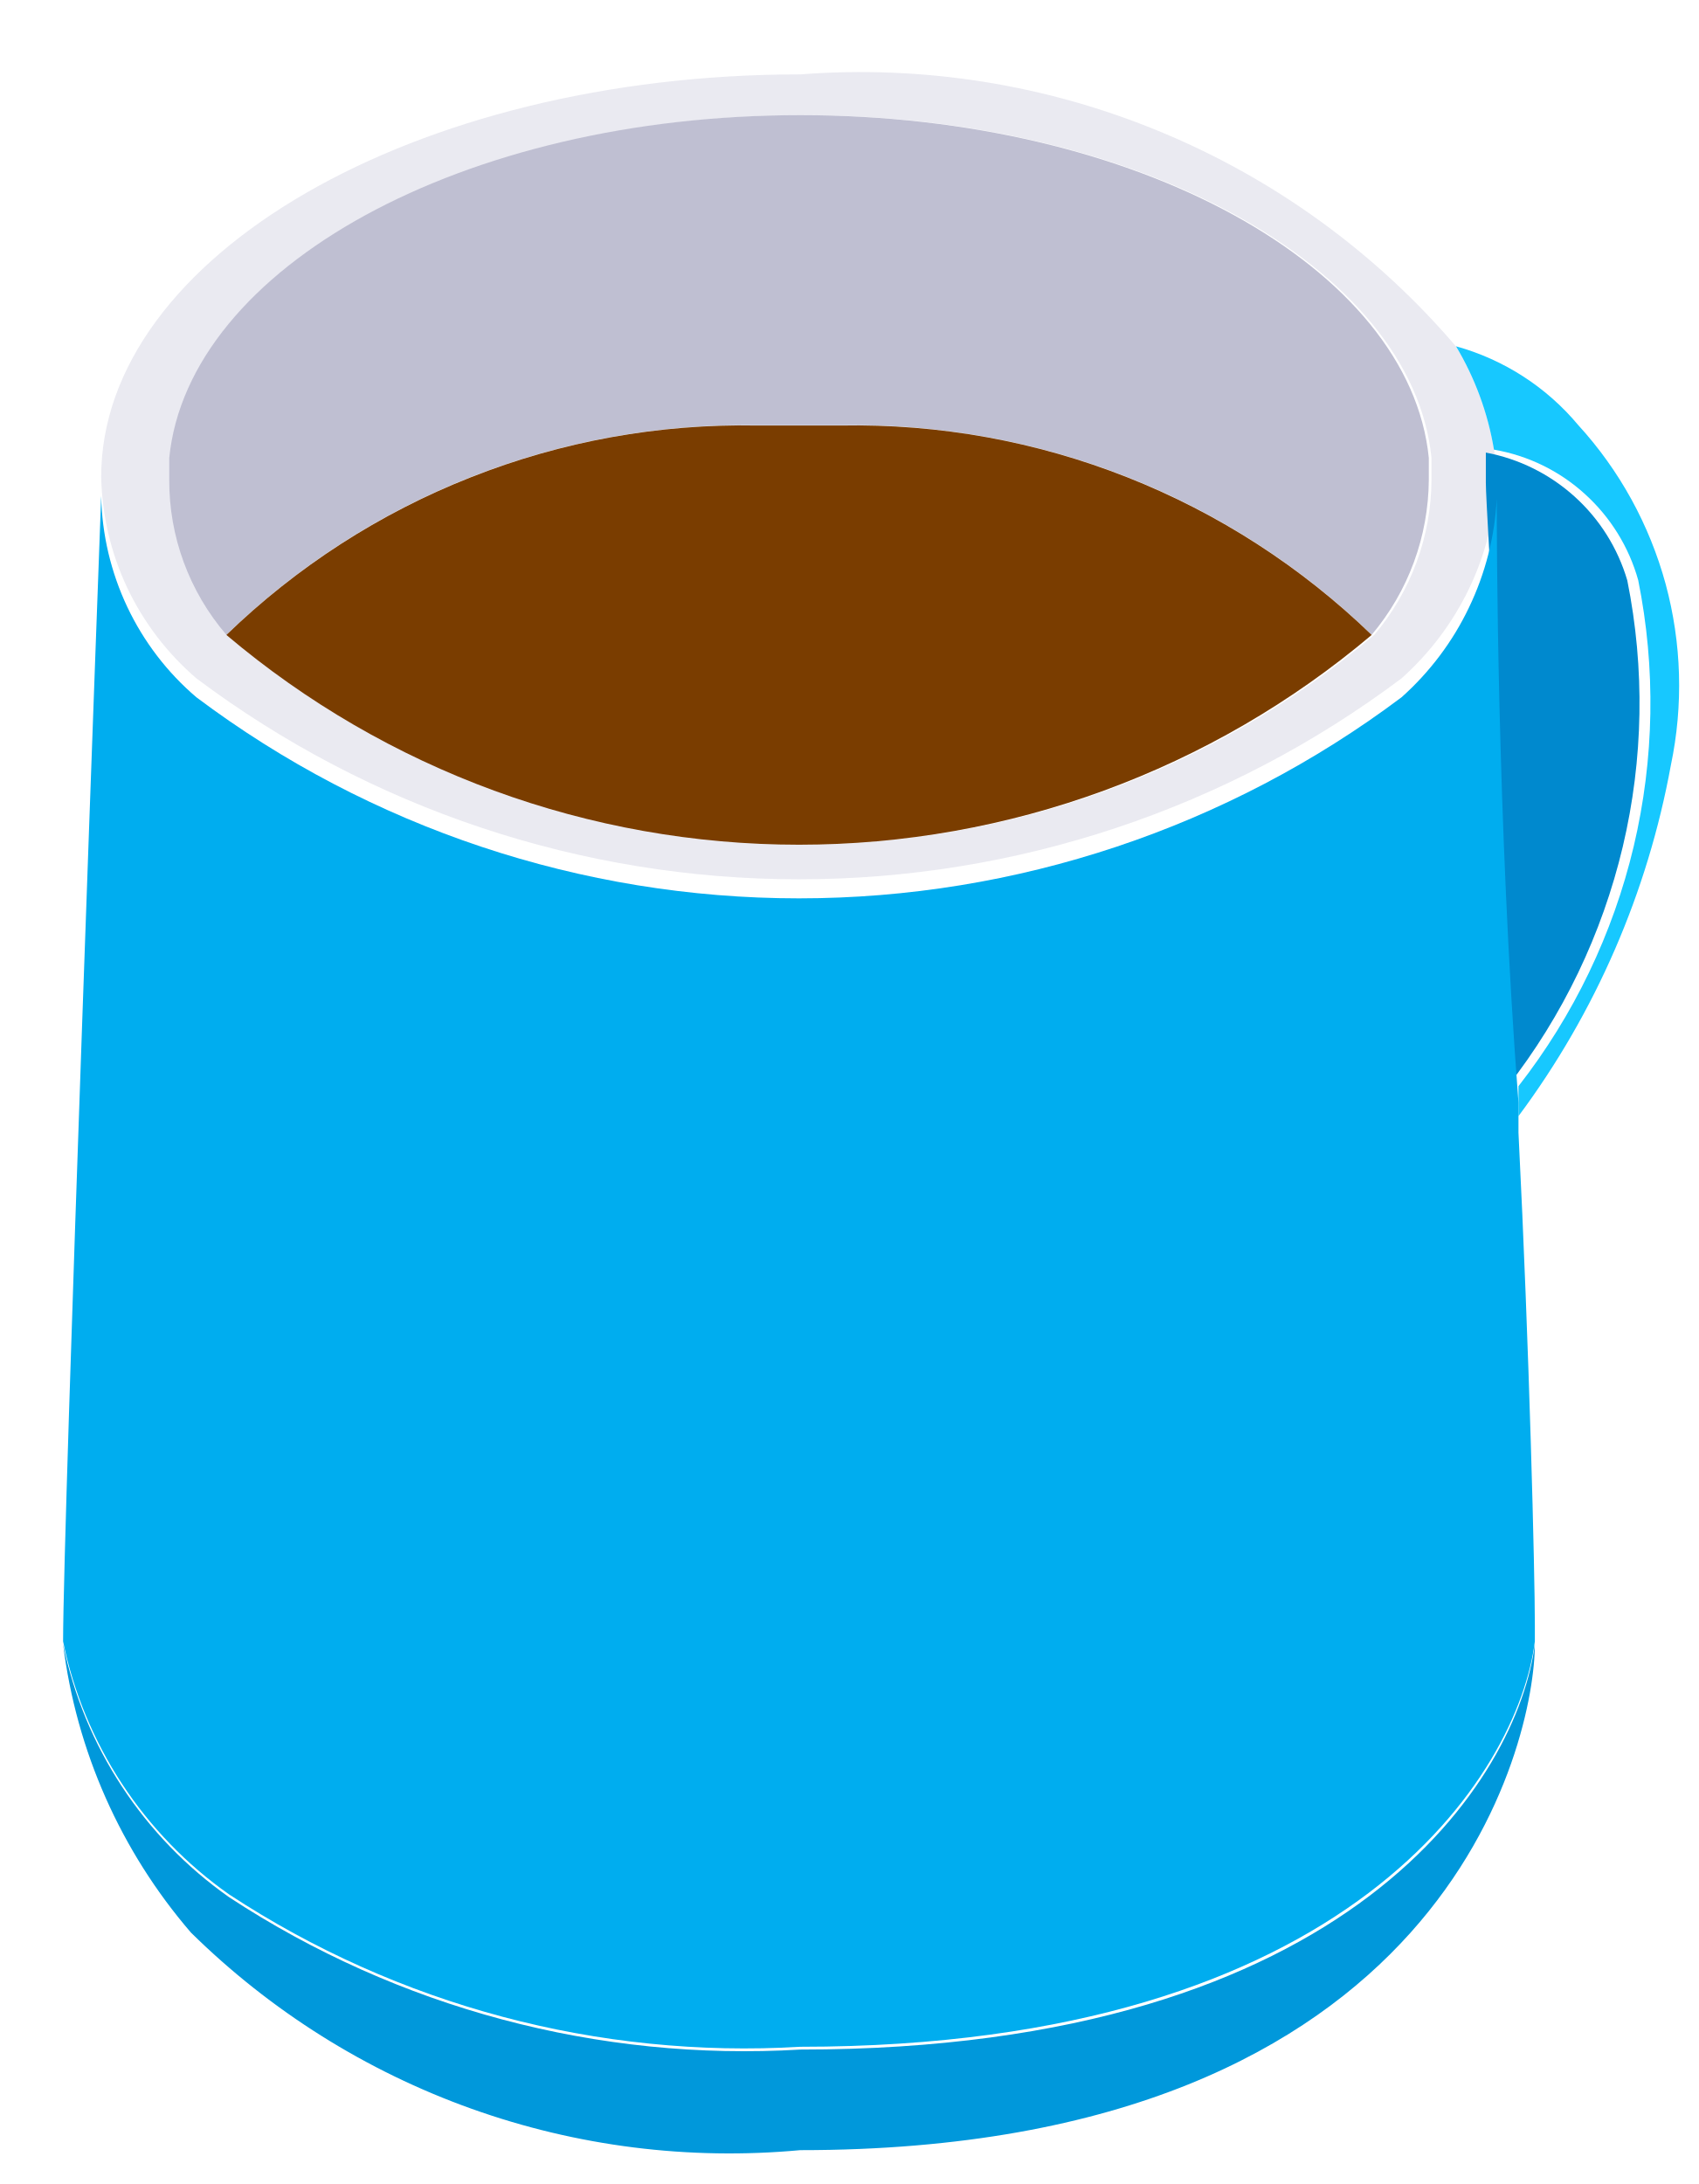
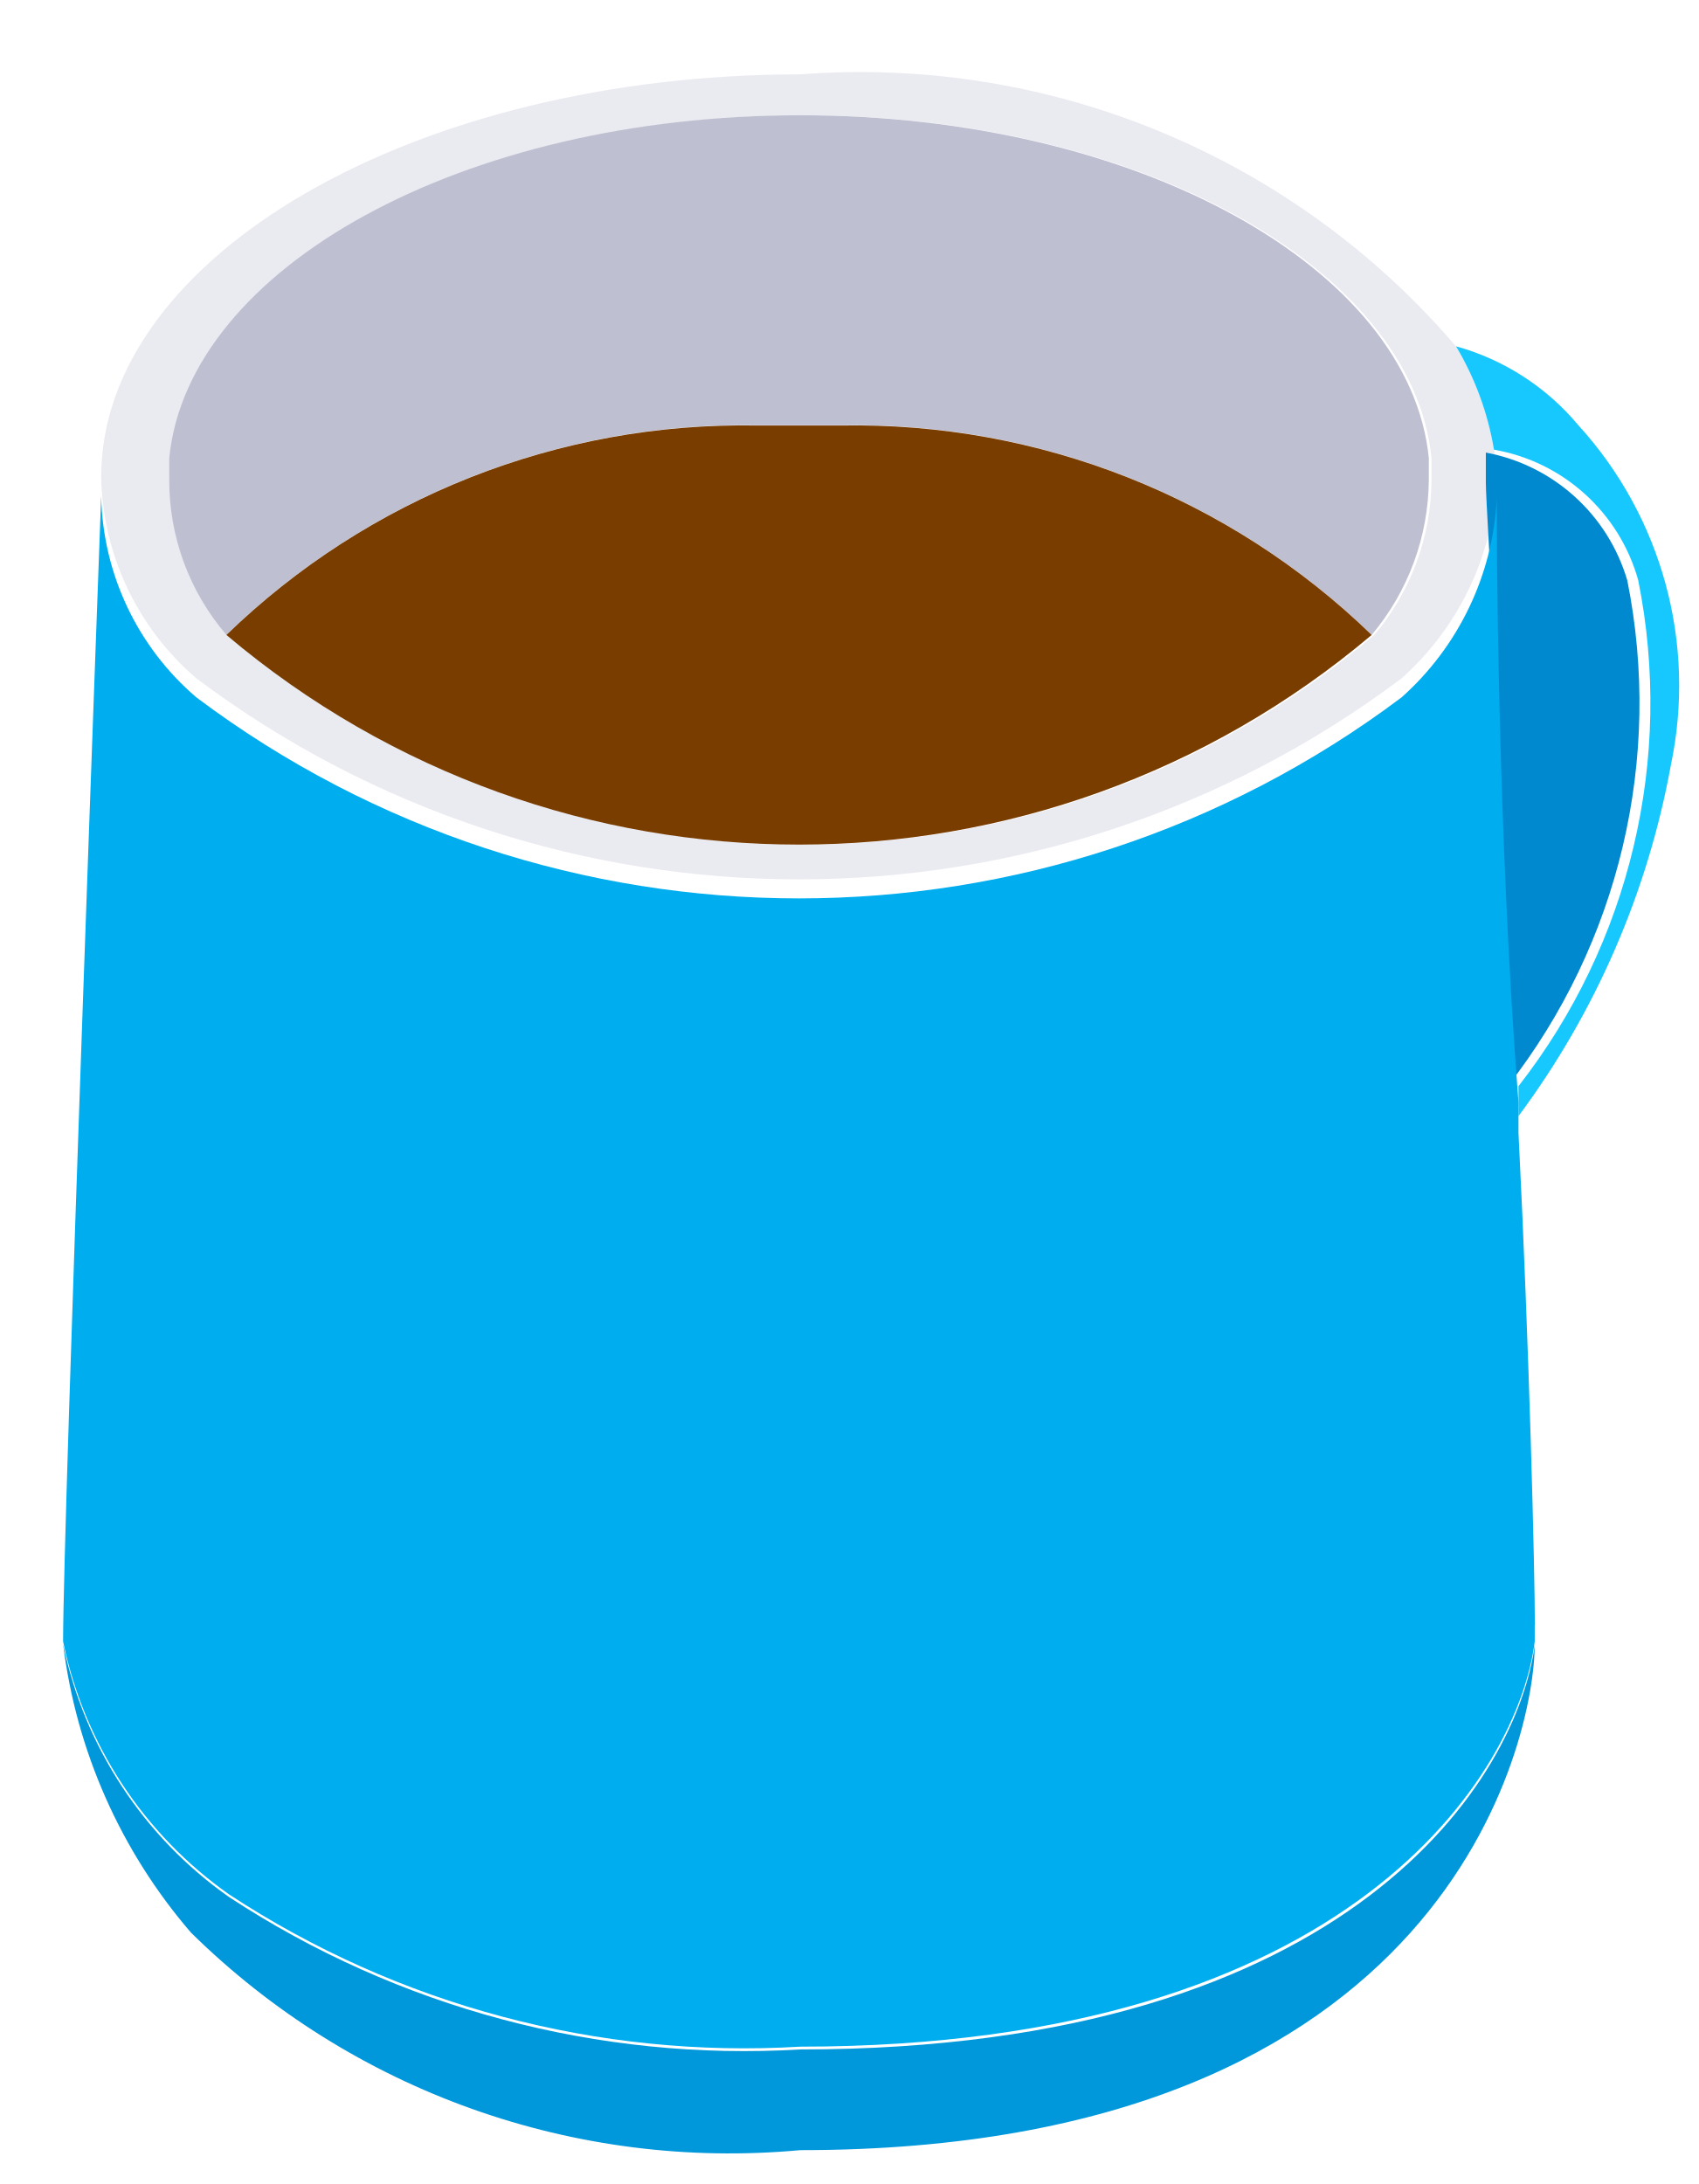
- <svg xmlns="http://www.w3.org/2000/svg" width="14" height="18" viewBox="0 0 14 18" fill="none">
-   <path d="M12.337 3.954C12.321 4.265 12.244 4.57 12.109 4.851C11.974 5.132 11.785 5.383 11.552 5.591C10.12 6.666 8.377 7.247 6.586 7.247C4.795 7.247 3.052 6.666 1.619 5.591C1.379 5.385 1.185 5.131 1.049 4.845C0.914 4.559 0.841 4.248 0.834 3.931C0.834 2.115 3.413 0.613 6.597 0.613C7.611 0.535 8.628 0.697 9.567 1.087C10.506 1.476 11.34 2.082 12.001 2.855V2.855C12.158 3.117 12.264 3.406 12.315 3.707C12.315 3.707 12.337 3.864 12.337 3.954ZM11.799 3.954C11.799 3.954 11.799 3.954 11.799 3.774C11.642 2.205 9.377 0.949 6.619 0.949C3.861 0.949 1.574 2.205 1.417 3.774V3.954C1.416 4.423 1.583 4.876 1.888 5.232C3.208 6.348 4.88 6.96 6.608 6.96C8.336 6.96 10.009 6.348 11.328 5.232C11.63 4.874 11.797 4.422 11.799 3.954V3.954Z" fill="#EAEAF1" />
-   <path d="M11.306 5.232C10.727 4.67 10.042 4.228 9.292 3.932C8.542 3.636 7.74 3.491 6.933 3.505H6.238C5.432 3.491 4.63 3.636 3.88 3.932C3.129 4.228 2.445 4.67 1.866 5.232C1.56 4.876 1.393 4.423 1.395 3.954V3.774C1.552 2.205 3.817 0.949 6.597 0.949C9.377 0.949 11.62 2.205 11.777 3.774C11.777 3.774 11.777 3.774 11.777 3.954C11.774 4.422 11.608 4.874 11.306 5.232V5.232Z" fill="#BFBFD2" />
-   <path d="M6.933 3.507C7.74 3.492 8.541 3.637 9.292 3.934C10.042 4.23 10.726 4.672 11.306 5.233C9.986 6.349 8.314 6.962 6.586 6.962C4.857 6.962 3.185 6.349 1.866 5.233C2.445 4.672 3.129 4.23 3.88 3.934C4.63 3.637 5.431 3.492 6.238 3.507H6.933Z" fill="#7A3D00" />
-   <path d="M12.516 8.952C12.971 8.369 13.295 7.695 13.466 6.975C13.636 6.255 13.649 5.507 13.503 4.782C13.427 4.509 13.274 4.262 13.064 4.072C12.854 3.881 12.594 3.754 12.314 3.706C12.264 3.404 12.157 3.115 12.001 2.854C12.395 2.963 12.747 3.19 13.009 3.504C13.35 3.877 13.596 4.326 13.729 4.813C13.861 5.301 13.876 5.812 13.772 6.307C13.581 7.354 13.152 8.344 12.516 9.199V8.952Z" fill="#17C8FF" />
-   <path d="M13.413 4.784C13.559 5.51 13.546 6.258 13.376 6.977C13.205 7.697 12.882 8.372 12.426 8.955C12.426 6.713 12.247 4.224 12.247 3.977C12.247 3.977 12.247 3.82 12.247 3.73C12.52 3.781 12.773 3.907 12.979 4.093C13.185 4.279 13.335 4.518 13.413 4.784Z" fill="#0089CE" />
-   <path d="M12.651 13.551C12.651 14.336 11.933 17.721 6.596 17.721C5.679 17.806 4.754 17.69 3.887 17.38C3.019 17.07 2.23 16.574 1.574 15.928C0.996 15.257 0.629 14.43 0.52 13.551C0.694 14.395 1.183 15.14 1.888 15.636C3.281 16.551 4.933 16.991 6.596 16.892C11.171 16.892 12.516 14.627 12.651 13.551Z" fill="#0098DB" />
-   <path d="M12.651 13.393V13.528C12.516 14.604 11.148 16.869 6.596 16.869C4.933 16.968 3.281 16.528 1.888 15.613C1.183 15.117 0.694 14.371 0.52 13.528V13.528C0.52 12.541 0.834 4.088 0.834 4.088C0.84 4.404 0.914 4.716 1.049 5.002C1.184 5.287 1.378 5.542 1.619 5.747C3.051 6.822 4.794 7.404 6.585 7.404C8.376 7.404 10.119 6.822 11.552 5.747C11.784 5.54 11.974 5.288 12.108 5.007C12.243 4.726 12.321 4.421 12.337 4.11C12.337 4.357 12.337 6.756 12.516 9.088V9.335C12.606 11.129 12.651 12.967 12.651 13.393Z" fill="#00ADEF" />
+ <svg xmlns="http://www.w3.org/2000/svg" width="14" height="18" fill="none">
+   <path d="M12.337 3.954a2.353 2.353 0 0 1-.785 1.637 8.274 8.274 0 0 1-9.933 0 2.242 2.242 0 0 1-.785-1.66C.834 2.115 3.413.613 6.597.613a6.458 6.458 0 0 1 5.404 2.242c.157.262.263.551.314.852 0 0 .022.157.022.247Zm-.538 0v-.18C11.642 2.204 9.377.95 6.619.95c-2.758 0-5.045 1.256-5.202 2.825v.18a1.95 1.95 0 0 0 .471 1.278 7.31 7.31 0 0 0 9.44 0c.302-.358.469-.81.471-1.278Z" fill="#EAEAF1" />
+   <path d="M11.306 5.232a6.122 6.122 0 0 0-4.373-1.727h-.695a6.121 6.121 0 0 0-4.372 1.727 1.95 1.95 0 0 1-.471-1.278v-.18C1.552 2.204 3.817.95 6.597.95s5.023 1.256 5.18 2.825v.18c-.003.468-.17.92-.471 1.278Z" fill="#BFBFD2" />
+   <path d="M6.933 3.507a6.121 6.121 0 0 1 4.373 1.726 7.31 7.31 0 0 1-9.44 0 6.121 6.121 0 0 1 4.372-1.726h.695Z" fill="#7A3D00" />
+   <path d="M12.516 8.952a5.134 5.134 0 0 0 .987-4.17 1.502 1.502 0 0 0-1.189-1.076 2.445 2.445 0 0 0-.313-.852c.394.109.746.336 1.008.65a3.184 3.184 0 0 1 .763 2.803 6.93 6.93 0 0 1-1.256 2.892v-.247Z" fill="#17C8FF" />
+   <path d="M13.413 4.784a5.135 5.135 0 0 1-.987 4.17c0-2.241-.179-4.73-.179-4.977V3.73a1.502 1.502 0 0 1 1.166 1.054Z" fill="#0089CE" />
+   <path d="M12.65 13.55c0 .786-.717 4.171-6.054 4.171a6.324 6.324 0 0 1-5.022-1.793A4.485 4.485 0 0 1 .52 13.55c.174.844.663 1.59 1.368 2.085a7.736 7.736 0 0 0 4.708 1.256c4.575 0 5.92-2.265 6.055-3.341Z" fill="#0098DB" />
+   <path d="M12.65 13.393v.135c-.134 1.076-1.502 3.34-6.054 3.34a7.737 7.737 0 0 1-4.708-1.255A3.386 3.386 0 0 1 .52 13.528c0-.987.314-9.44.314-9.44a2.242 2.242 0 0 0 .785 1.66 8.274 8.274 0 0 0 9.933 0 2.354 2.354 0 0 0 .785-1.638c0 .247 0 2.646.179 4.978v.247c.09 1.793.135 3.632.135 4.058Z" fill="#00ADEF" />
</svg>
